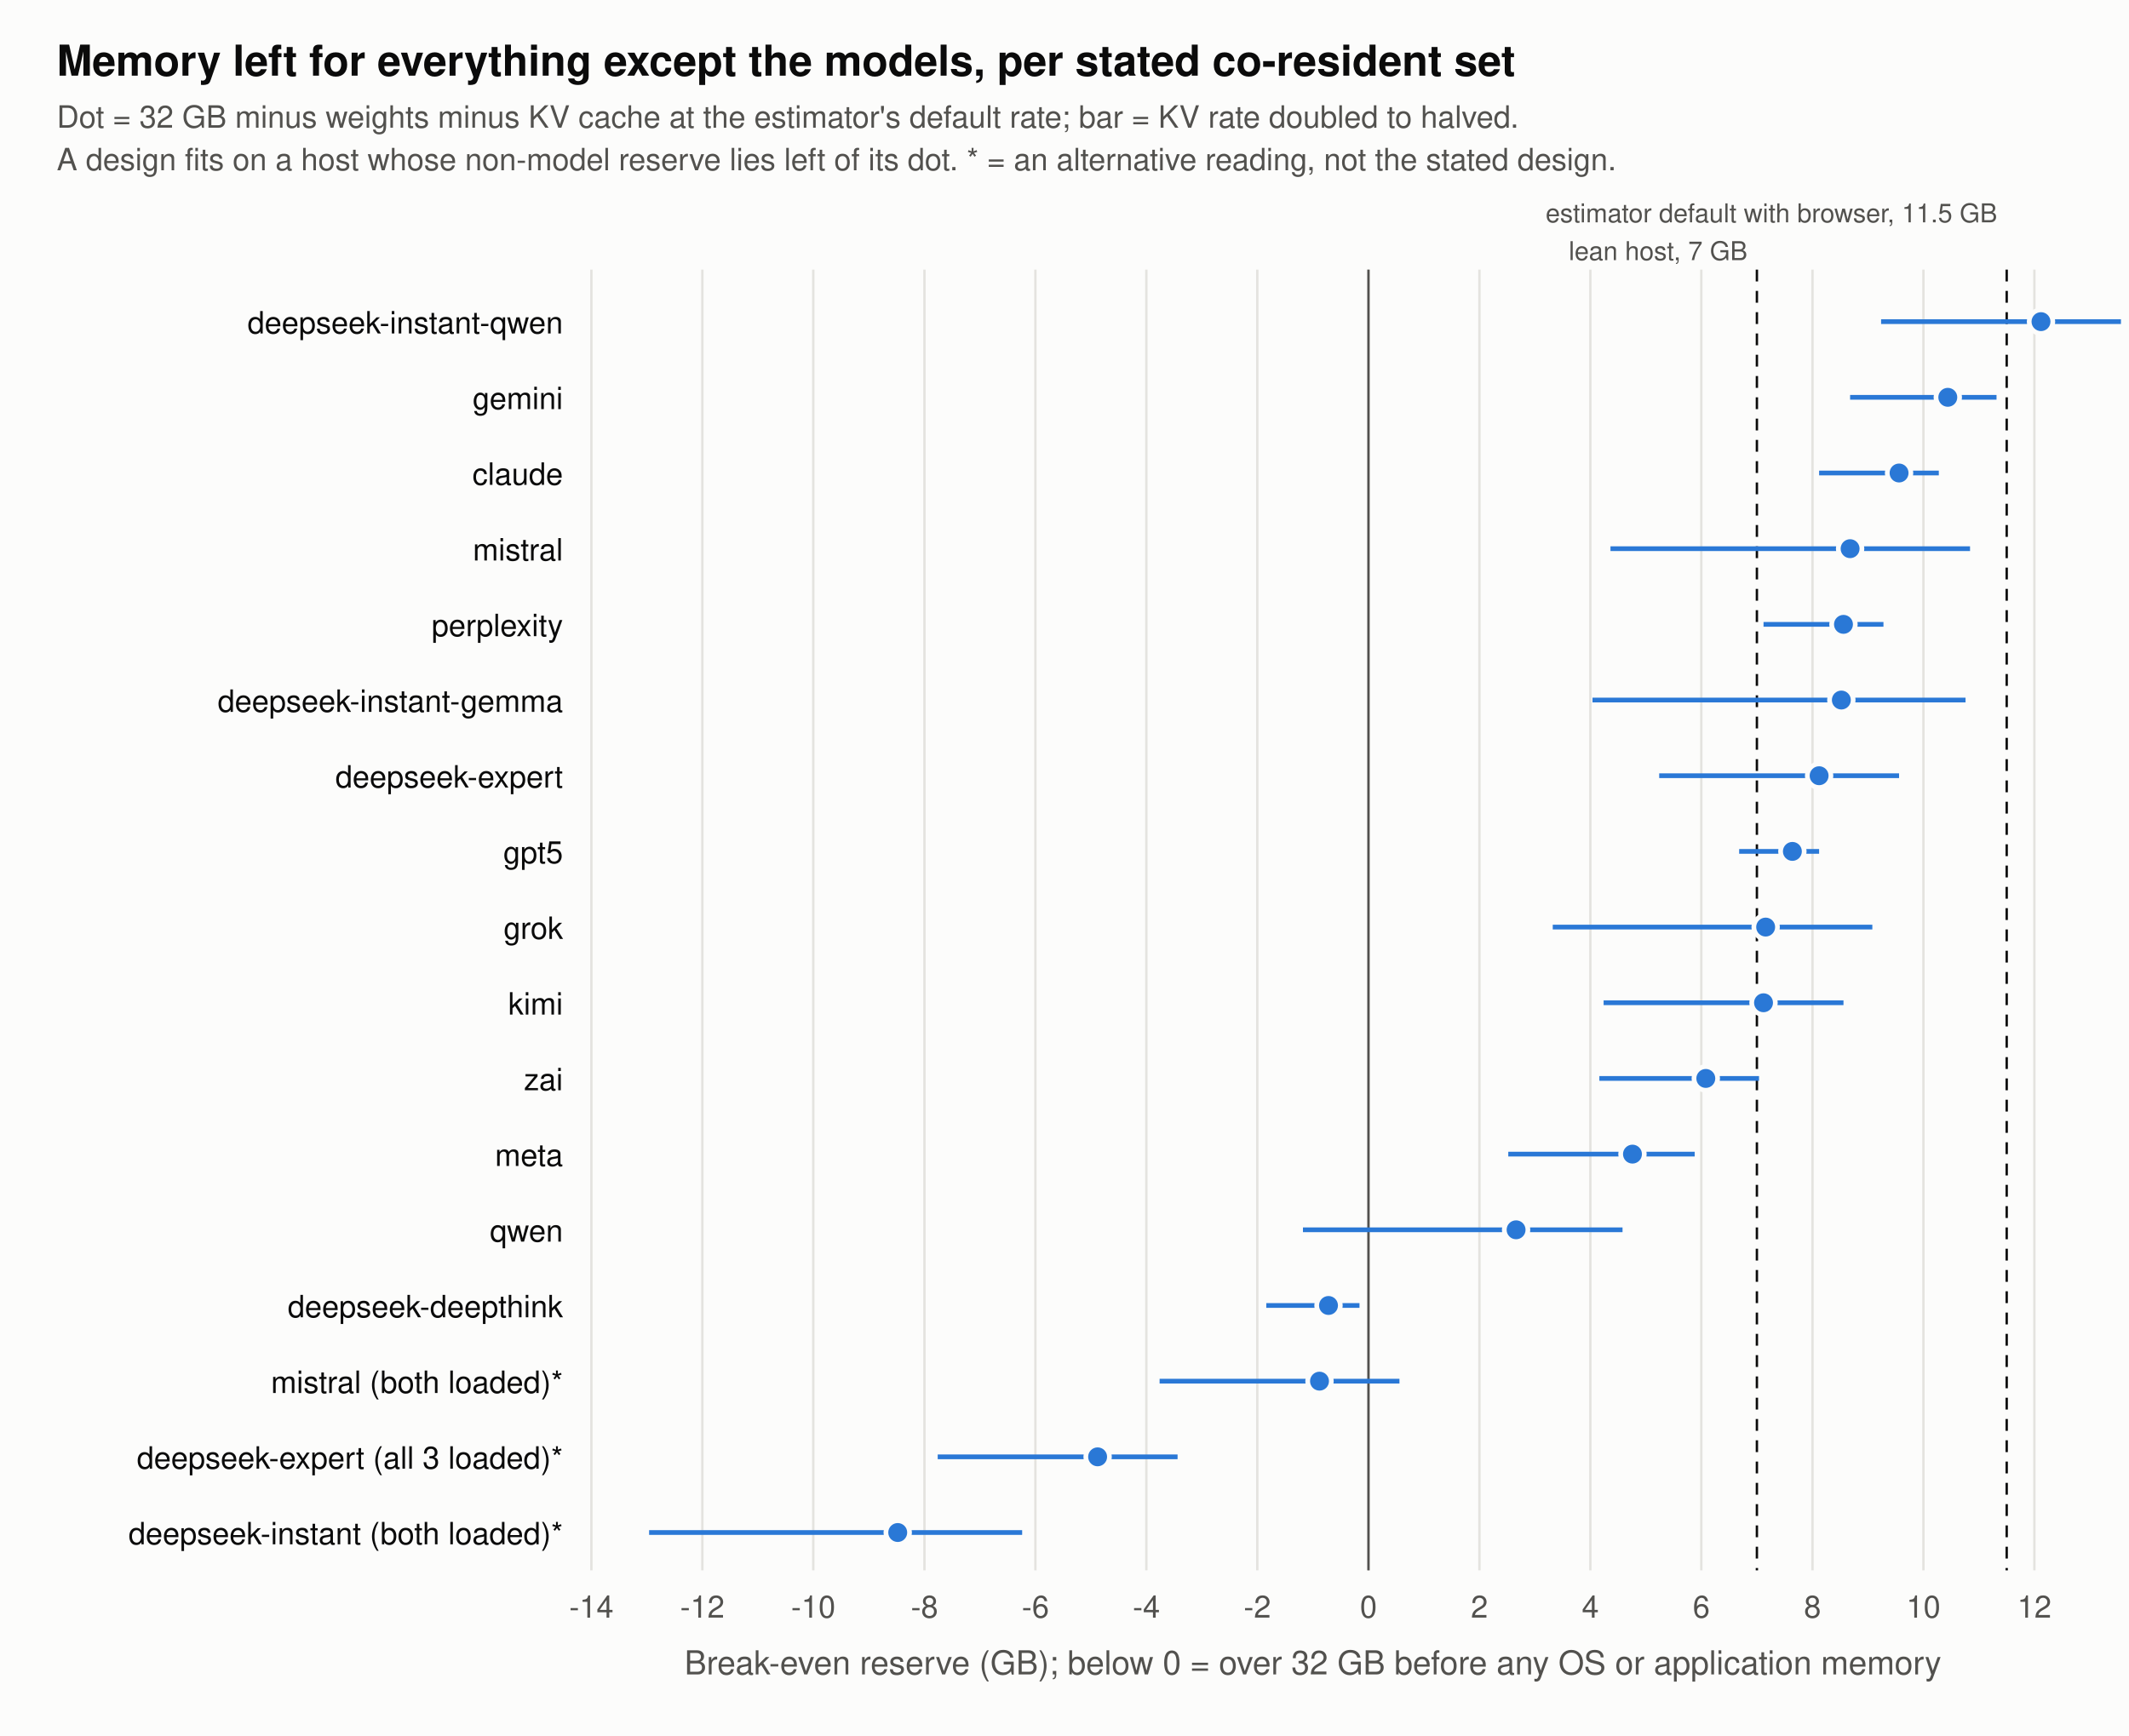
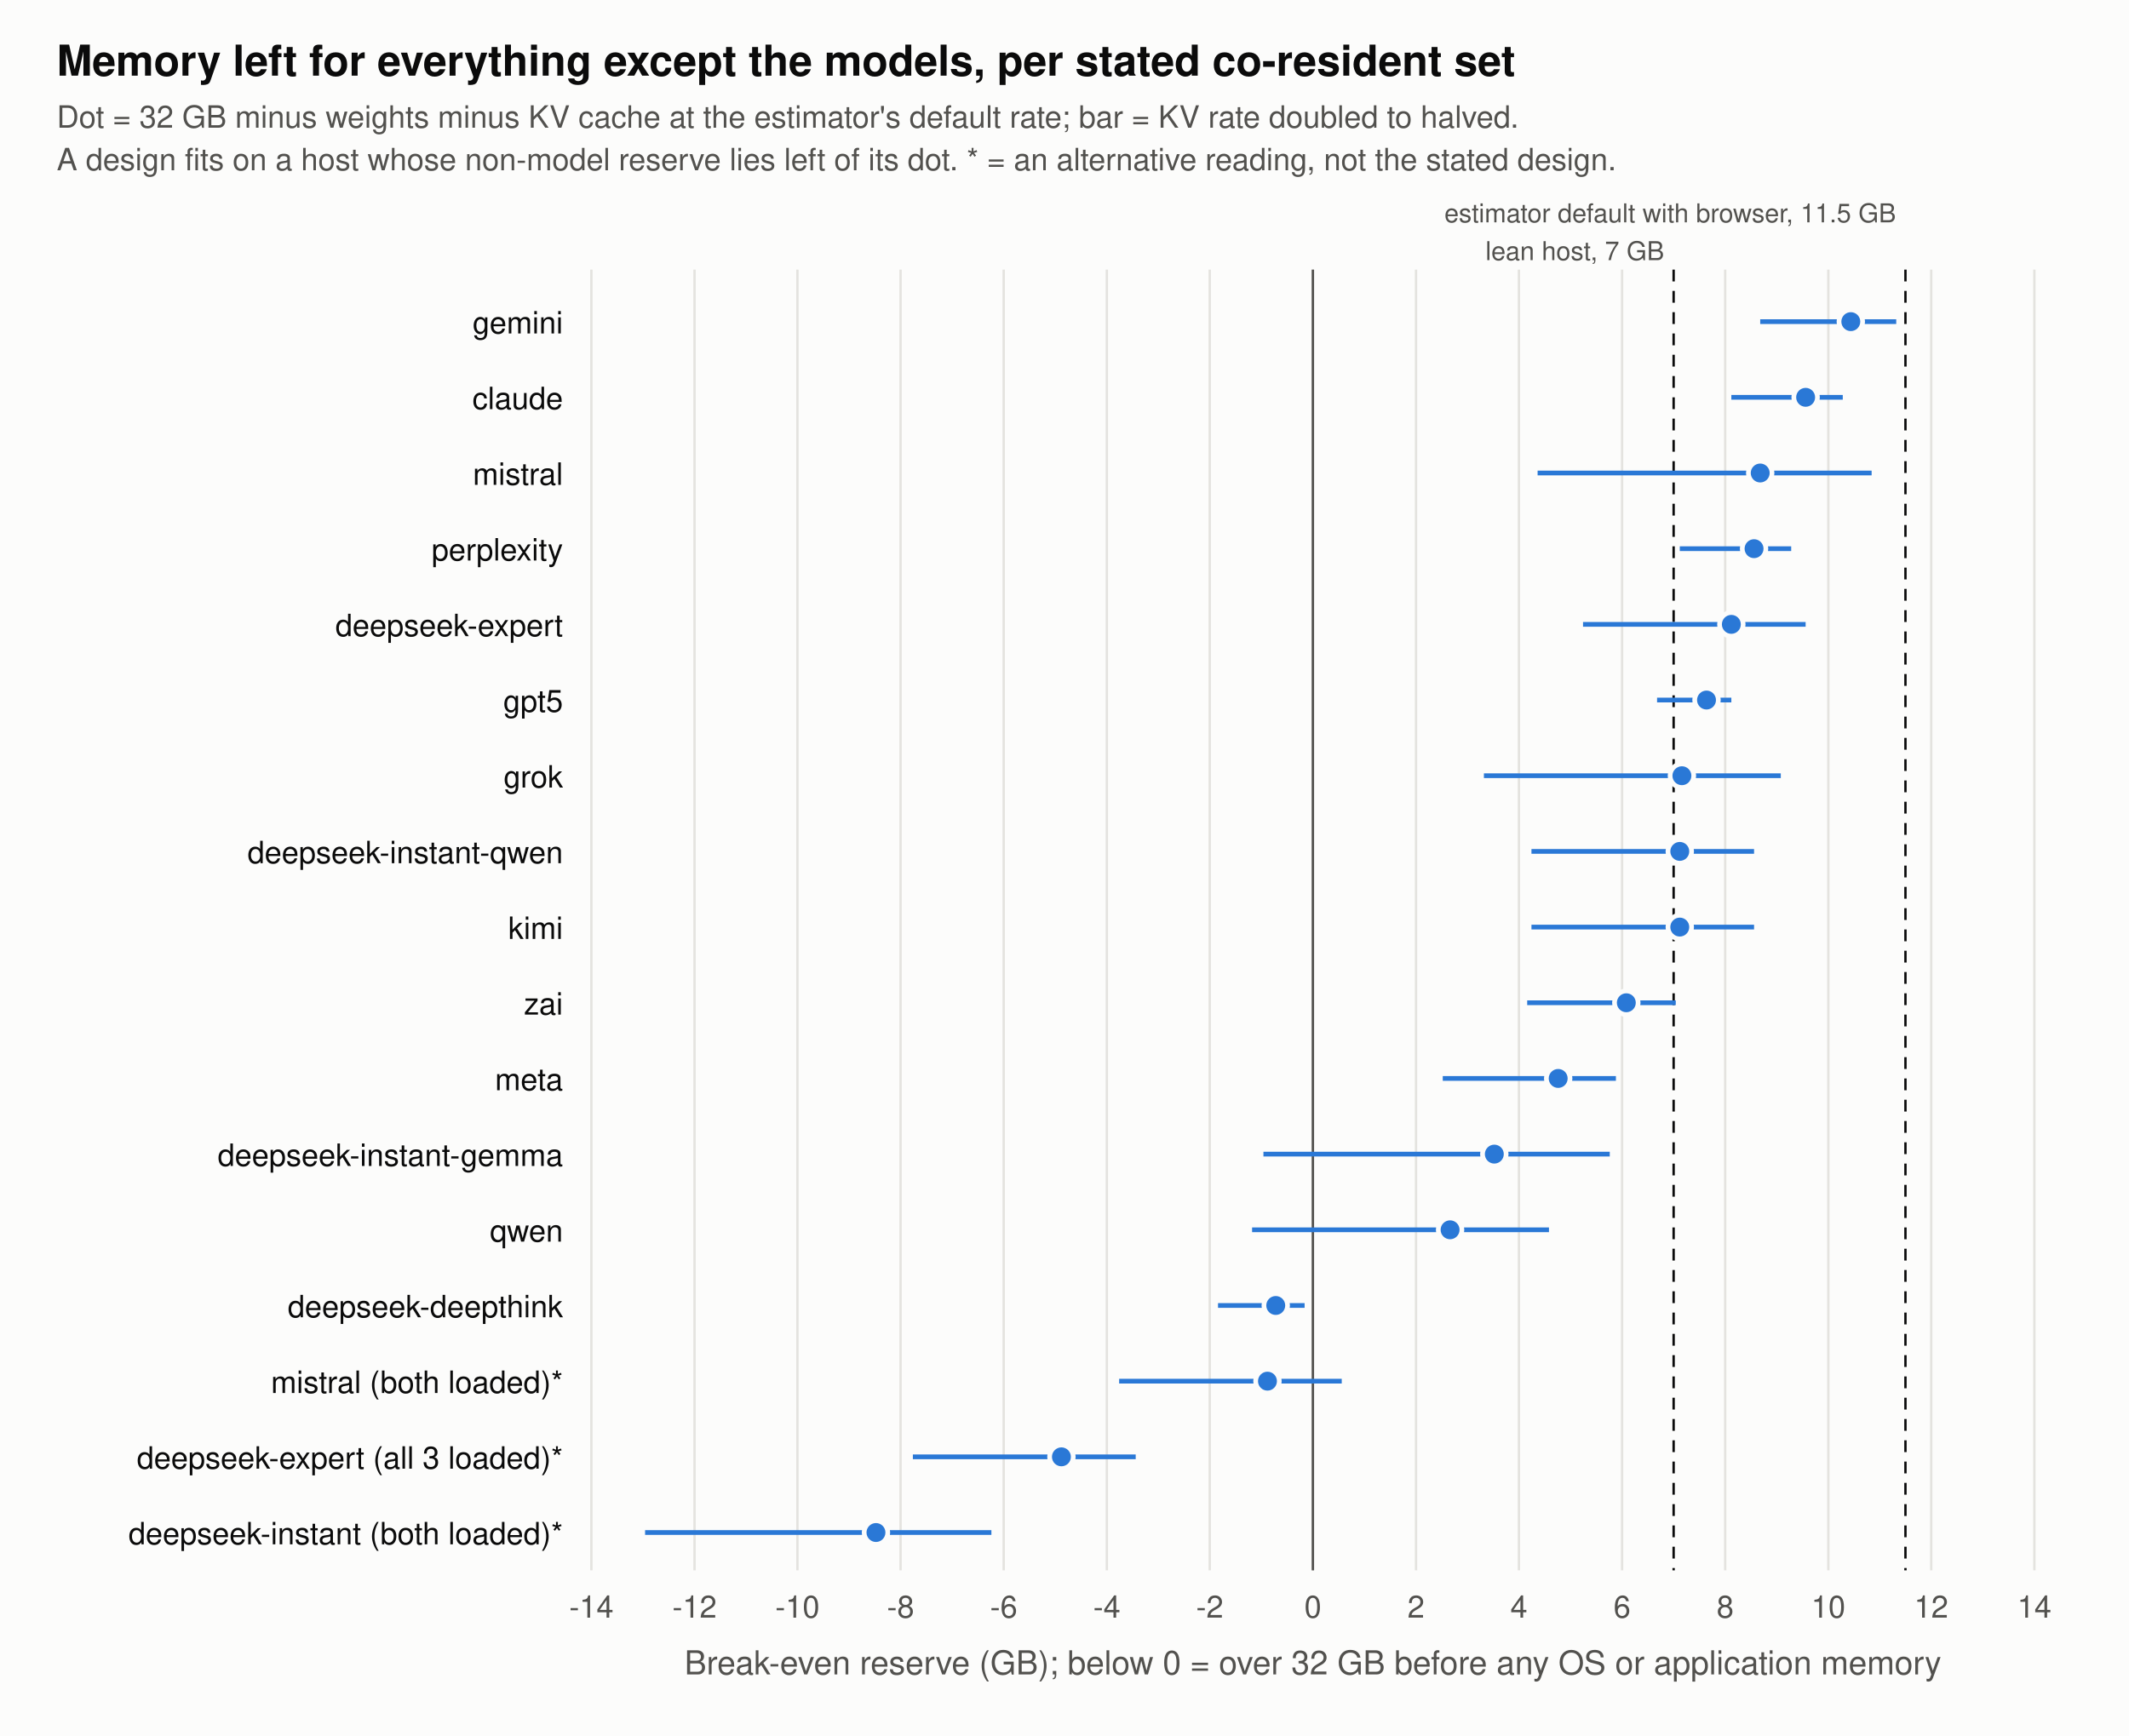
<svg xmlns="http://www.w3.org/2000/svg" width="900" height="734" viewBox="0 0 900 734" font-family="Helvetica, Arial, sans-serif">
  <rect width="900" height="734" fill="#fcfcfb" />
  <text x="24.0" y="32.0" font-size="18" fill="#0b0b0b" text-anchor="start" font-weight="bold">Memory left for everything except the models, per stated co-resident set</text>
  <text x="24.0" y="54.0" font-size="13" fill="#52514e" text-anchor="start" font-weight="normal">Dot = 32 GB minus weights minus KV cache at the estimator's default rate; bar = KV rate doubled to halved.</text>
  <text x="24.0" y="72.0" font-size="13" fill="#52514e" text-anchor="start" font-weight="normal">A design fits on a host whose non-model reserve lies left of its dot. * = an alternative reading, not the stated design.</text>
  <line x1="250.0" y1="114.0" x2="250.0" y2="664.0" stroke="#e4e3df" stroke-width="1" />
  <text x="250.0" y="684.0" font-size="13" fill="#52514e" text-anchor="middle" font-weight="normal">-14</text>
-   <line x1="296.9" y1="114.0" x2="296.9" y2="664.0" stroke="#e4e3df" stroke-width="1" />
-   <text x="296.9" y="684.0" font-size="13" fill="#52514e" text-anchor="middle" font-weight="normal">-12</text>
-   <line x1="343.8" y1="114.0" x2="343.8" y2="664.0" stroke="#e4e3df" stroke-width="1" />
-   <text x="343.8" y="684.0" font-size="13" fill="#52514e" text-anchor="middle" font-weight="normal">-10</text>
-   <line x1="390.8" y1="114.0" x2="390.8" y2="664.0" stroke="#e4e3df" stroke-width="1" />
-   <text x="390.8" y="684.0" font-size="13" fill="#52514e" text-anchor="middle" font-weight="normal">-8</text>
-   <line x1="437.7" y1="114.0" x2="437.7" y2="664.0" stroke="#e4e3df" stroke-width="1" />
-   <text x="437.7" y="684.0" font-size="13" fill="#52514e" text-anchor="middle" font-weight="normal">-6</text>
-   <line x1="484.6" y1="114.0" x2="484.6" y2="664.0" stroke="#e4e3df" stroke-width="1" />
-   <text x="484.6" y="684.0" font-size="13" fill="#52514e" text-anchor="middle" font-weight="normal">-4</text>
-   <line x1="531.5" y1="114.0" x2="531.5" y2="664.0" stroke="#e4e3df" stroke-width="1" />
-   <text x="531.5" y="684.0" font-size="13" fill="#52514e" text-anchor="middle" font-weight="normal">-2</text>
-   <line x1="578.5" y1="114.0" x2="578.5" y2="664.0" stroke="#e4e3df" stroke-width="1" />
-   <text x="578.5" y="684.0" font-size="13" fill="#52514e" text-anchor="middle" font-weight="normal">0</text>
-   <line x1="625.4" y1="114.0" x2="625.4" y2="664.0" stroke="#e4e3df" stroke-width="1" />
-   <text x="625.4" y="684.0" font-size="13" fill="#52514e" text-anchor="middle" font-weight="normal">2</text>
-   <line x1="672.3" y1="114.0" x2="672.3" y2="664.0" stroke="#e4e3df" stroke-width="1" />
-   <text x="672.3" y="684.0" font-size="13" fill="#52514e" text-anchor="middle" font-weight="normal">4</text>
-   <line x1="719.2" y1="114.0" x2="719.2" y2="664.0" stroke="#e4e3df" stroke-width="1" />
-   <text x="719.2" y="684.0" font-size="13" fill="#52514e" text-anchor="middle" font-weight="normal">6</text>
-   <line x1="766.2" y1="114.0" x2="766.2" y2="664.0" stroke="#e4e3df" stroke-width="1" />
-   <text x="766.2" y="684.0" font-size="13" fill="#52514e" text-anchor="middle" font-weight="normal">8</text>
-   <line x1="813.1" y1="114.0" x2="813.1" y2="664.0" stroke="#e4e3df" stroke-width="1" />
-   <text x="813.1" y="684.0" font-size="13" fill="#52514e" text-anchor="middle" font-weight="normal">10</text>
+   <line x1="293.6" y1="114.0" x2="293.6" y2="664.0" stroke="#e4e3df" stroke-width="1" />
+   <text x="293.6" y="684.0" font-size="13" fill="#52514e" text-anchor="middle" font-weight="normal">-12</text>
+   <line x1="337.1" y1="114.0" x2="337.1" y2="664.0" stroke="#e4e3df" stroke-width="1" />
+   <text x="337.1" y="684.0" font-size="13" fill="#52514e" text-anchor="middle" font-weight="normal">-10</text>
+   <line x1="380.7" y1="114.0" x2="380.7" y2="664.0" stroke="#e4e3df" stroke-width="1" />
+   <text x="380.7" y="684.0" font-size="13" fill="#52514e" text-anchor="middle" font-weight="normal">-8</text>
+   <line x1="424.3" y1="114.0" x2="424.3" y2="664.0" stroke="#e4e3df" stroke-width="1" />
+   <text x="424.3" y="684.0" font-size="13" fill="#52514e" text-anchor="middle" font-weight="normal">-6</text>
+   <line x1="467.9" y1="114.0" x2="467.9" y2="664.0" stroke="#e4e3df" stroke-width="1" />
+   <text x="467.9" y="684.0" font-size="13" fill="#52514e" text-anchor="middle" font-weight="normal">-4</text>
+   <line x1="511.4" y1="114.0" x2="511.4" y2="664.0" stroke="#e4e3df" stroke-width="1" />
+   <text x="511.4" y="684.0" font-size="13" fill="#52514e" text-anchor="middle" font-weight="normal">-2</text>
+   <line x1="555.0" y1="114.0" x2="555.0" y2="664.0" stroke="#e4e3df" stroke-width="1" />
+   <text x="555.0" y="684.0" font-size="13" fill="#52514e" text-anchor="middle" font-weight="normal">0</text>
+   <line x1="598.6" y1="114.0" x2="598.6" y2="664.0" stroke="#e4e3df" stroke-width="1" />
+   <text x="598.6" y="684.0" font-size="13" fill="#52514e" text-anchor="middle" font-weight="normal">2</text>
+   <line x1="642.1" y1="114.0" x2="642.1" y2="664.0" stroke="#e4e3df" stroke-width="1" />
+   <text x="642.1" y="684.0" font-size="13" fill="#52514e" text-anchor="middle" font-weight="normal">4</text>
+   <line x1="685.7" y1="114.0" x2="685.7" y2="664.0" stroke="#e4e3df" stroke-width="1" />
+   <text x="685.7" y="684.0" font-size="13" fill="#52514e" text-anchor="middle" font-weight="normal">6</text>
+   <line x1="729.3" y1="114.0" x2="729.3" y2="664.0" stroke="#e4e3df" stroke-width="1" />
+   <text x="729.3" y="684.0" font-size="13" fill="#52514e" text-anchor="middle" font-weight="normal">8</text>
+   <line x1="772.9" y1="114.0" x2="772.9" y2="664.0" stroke="#e4e3df" stroke-width="1" />
+   <text x="772.9" y="684.0" font-size="13" fill="#52514e" text-anchor="middle" font-weight="normal">10</text>
+   <line x1="816.4" y1="114.0" x2="816.4" y2="664.0" stroke="#e4e3df" stroke-width="1" />
+   <text x="816.4" y="684.0" font-size="13" fill="#52514e" text-anchor="middle" font-weight="normal">12</text>
  <line x1="860.0" y1="114.0" x2="860.0" y2="664.0" stroke="#e4e3df" stroke-width="1" />
-   <text x="860.0" y="684.0" font-size="13" fill="#52514e" text-anchor="middle" font-weight="normal">12</text>
+   <text x="860.0" y="684.0" font-size="13" fill="#52514e" text-anchor="middle" font-weight="normal">14</text>
  <text x="555.0" y="708.0" font-size="14" fill="#52514e" text-anchor="middle" font-weight="normal">Break-even reserve (GB); below 0 = over 32 GB before any OS or application memory</text>
-   <line x1="578.5" y1="114.0" x2="578.5" y2="664.0" stroke="#52514e" stroke-width="1" />
-   <line x1="742.7" y1="114.0" x2="742.7" y2="664.0" stroke="#0b0b0b" stroke-width="1" stroke-dasharray="5 4" />
-   <line x1="848.3" y1="114.0" x2="848.3" y2="664.0" stroke="#0b0b0b" stroke-width="1" stroke-dasharray="5 4" />
-   <text x="238.0" y="141.0" font-size="13" fill="#0b0b0b" text-anchor="end" font-weight="normal">deepseek-instant-qwen</text>
-   <line x1="795.2" y1="136.0" x2="896.6" y2="136.0" stroke="#2a78d6" stroke-width="2" />
-   <circle cx="862.8" cy="136.0" r="5" fill="#2a78d6" stroke="#fcfcfb" stroke-width="2" />
-   <text x="238.0" y="173.0" font-size="13" fill="#0b0b0b" text-anchor="end" font-weight="normal">gemini</text>
-   <line x1="782.1" y1="168.0" x2="844.0" y2="168.0" stroke="#2a78d6" stroke-width="2" />
-   <circle cx="823.4" cy="168.0" r="5" fill="#2a78d6" stroke="#fcfcfb" stroke-width="2" />
-   <text x="238.0" y="205.0" font-size="13" fill="#0b0b0b" text-anchor="end" font-weight="normal">claude</text>
-   <line x1="769.0" y1="200.0" x2="819.6" y2="200.0" stroke="#2a78d6" stroke-width="2" />
-   <circle cx="802.8" cy="200.0" r="5" fill="#2a78d6" stroke="#fcfcfb" stroke-width="2" />
-   <text x="238.0" y="237.0" font-size="13" fill="#0b0b0b" text-anchor="end" font-weight="normal">mistral</text>
-   <line x1="680.8" y1="232.0" x2="832.8" y2="232.0" stroke="#2a78d6" stroke-width="2" />
-   <circle cx="782.1" cy="232.0" r="5" fill="#2a78d6" stroke="#fcfcfb" stroke-width="2" />
-   <text x="238.0" y="269.0" font-size="13" fill="#0b0b0b" text-anchor="end" font-weight="normal">perplexity</text>
-   <line x1="745.5" y1="264.0" x2="796.2" y2="264.0" stroke="#2a78d6" stroke-width="2" />
-   <circle cx="779.3" cy="264.0" r="5" fill="#2a78d6" stroke="#fcfcfb" stroke-width="2" />
-   <text x="238.0" y="301.0" font-size="13" fill="#0b0b0b" text-anchor="end" font-weight="normal">deepseek-instant-gemma</text>
-   <line x1="673.2" y1="296.0" x2="830.9" y2="296.0" stroke="#2a78d6" stroke-width="2" />
-   <circle cx="778.4" cy="296.0" r="5" fill="#2a78d6" stroke="#fcfcfb" stroke-width="2" />
-   <text x="238.0" y="333.0" font-size="13" fill="#0b0b0b" text-anchor="end" font-weight="normal">deepseek-expert</text>
-   <line x1="701.4" y1="328.0" x2="802.8" y2="328.0" stroke="#2a78d6" stroke-width="2" />
-   <circle cx="769.0" cy="328.0" r="5" fill="#2a78d6" stroke="#fcfcfb" stroke-width="2" />
-   <text x="238.0" y="365.0" font-size="13" fill="#0b0b0b" text-anchor="end" font-weight="normal">gpt5</text>
-   <line x1="735.2" y1="360.0" x2="769.0" y2="360.0" stroke="#2a78d6" stroke-width="2" />
-   <circle cx="757.7" cy="360.0" r="5" fill="#2a78d6" stroke="#fcfcfb" stroke-width="2" />
-   <text x="238.0" y="397.0" font-size="13" fill="#0b0b0b" text-anchor="end" font-weight="normal">grok</text>
-   <line x1="656.4" y1="392.0" x2="791.5" y2="392.0" stroke="#2a78d6" stroke-width="2" />
-   <circle cx="746.4" cy="392.0" r="5" fill="#2a78d6" stroke="#fcfcfb" stroke-width="2" />
-   <text x="238.0" y="429.0" font-size="13" fill="#0b0b0b" text-anchor="end" font-weight="normal">kimi</text>
-   <line x1="677.9" y1="424.0" x2="779.3" y2="424.0" stroke="#2a78d6" stroke-width="2" />
-   <circle cx="745.5" cy="424.0" r="5" fill="#2a78d6" stroke="#fcfcfb" stroke-width="2" />
-   <text x="238.0" y="461.0" font-size="13" fill="#0b0b0b" text-anchor="end" font-weight="normal">zai</text>
-   <line x1="676.1" y1="456.0" x2="743.6" y2="456.0" stroke="#2a78d6" stroke-width="2" />
-   <circle cx="721.1" cy="456.0" r="5" fill="#2a78d6" stroke="#fcfcfb" stroke-width="2" />
-   <text x="238.0" y="493.0" font-size="13" fill="#0b0b0b" text-anchor="end" font-weight="normal">meta</text>
-   <line x1="637.6" y1="488.0" x2="716.4" y2="488.0" stroke="#2a78d6" stroke-width="2" />
-   <circle cx="690.1" cy="488.0" r="5" fill="#2a78d6" stroke="#fcfcfb" stroke-width="2" />
+   <line x1="555.0" y1="114.0" x2="555.0" y2="664.0" stroke="#52514e" stroke-width="1" />
+   <line x1="707.5" y1="114.0" x2="707.5" y2="664.0" stroke="#0b0b0b" stroke-width="1" stroke-dasharray="5 4" />
+   <line x1="805.5" y1="114.0" x2="805.5" y2="664.0" stroke="#0b0b0b" stroke-width="1" stroke-dasharray="5 4" />
+   <text x="238.0" y="141.0" font-size="13" fill="#0b0b0b" text-anchor="end" font-weight="normal">gemini</text>
+   <line x1="744.1" y1="136.0" x2="801.6" y2="136.0" stroke="#2a78d6" stroke-width="2" />
+   <circle cx="782.4" cy="136.0" r="5" fill="#2a78d6" stroke="#fcfcfb" stroke-width="2" />
+   <text x="238.0" y="173.0" font-size="13" fill="#0b0b0b" text-anchor="end" font-weight="normal">claude</text>
+   <line x1="731.9" y1="168.0" x2="779.0" y2="168.0" stroke="#2a78d6" stroke-width="2" />
+   <circle cx="763.3" cy="168.0" r="5" fill="#2a78d6" stroke="#fcfcfb" stroke-width="2" />
+   <text x="238.0" y="205.0" font-size="13" fill="#0b0b0b" text-anchor="end" font-weight="normal">mistral</text>
+   <line x1="650.0" y1="200.0" x2="791.2" y2="200.0" stroke="#2a78d6" stroke-width="2" />
+   <circle cx="744.1" cy="200.0" r="5" fill="#2a78d6" stroke="#fcfcfb" stroke-width="2" />
+   <text x="238.0" y="237.0" font-size="13" fill="#0b0b0b" text-anchor="end" font-weight="normal">perplexity</text>
+   <line x1="710.1" y1="232.0" x2="757.2" y2="232.0" stroke="#2a78d6" stroke-width="2" />
+   <circle cx="741.5" cy="232.0" r="5" fill="#2a78d6" stroke="#fcfcfb" stroke-width="2" />
+   <text x="238.0" y="269.0" font-size="13" fill="#0b0b0b" text-anchor="end" font-weight="normal">deepseek-expert</text>
+   <line x1="669.2" y1="264.0" x2="763.3" y2="264.0" stroke="#2a78d6" stroke-width="2" />
+   <circle cx="731.9" cy="264.0" r="5" fill="#2a78d6" stroke="#fcfcfb" stroke-width="2" />
+   <text x="238.0" y="301.0" font-size="13" fill="#0b0b0b" text-anchor="end" font-weight="normal">gpt5</text>
+   <line x1="700.5" y1="296.0" x2="731.9" y2="296.0" stroke="#2a78d6" stroke-width="2" />
+   <circle cx="721.4" cy="296.0" r="5" fill="#2a78d6" stroke="#fcfcfb" stroke-width="2" />
+   <text x="238.0" y="333.0" font-size="13" fill="#0b0b0b" text-anchor="end" font-weight="normal">grok</text>
+   <line x1="627.3" y1="328.0" x2="752.8" y2="328.0" stroke="#2a78d6" stroke-width="2" />
+   <circle cx="711.0" cy="328.0" r="5" fill="#2a78d6" stroke="#fcfcfb" stroke-width="2" />
+   <text x="238.0" y="365.0" font-size="13" fill="#0b0b0b" text-anchor="end" font-weight="normal">deepseek-instant-qwen</text>
+   <line x1="647.4" y1="360.0" x2="741.5" y2="360.0" stroke="#2a78d6" stroke-width="2" />
+   <circle cx="710.1" cy="360.0" r="5" fill="#2a78d6" stroke="#fcfcfb" stroke-width="2" />
+   <text x="238.0" y="397.0" font-size="13" fill="#0b0b0b" text-anchor="end" font-weight="normal">kimi</text>
+   <line x1="647.4" y1="392.0" x2="741.5" y2="392.0" stroke="#2a78d6" stroke-width="2" />
+   <circle cx="710.1" cy="392.0" r="5" fill="#2a78d6" stroke="#fcfcfb" stroke-width="2" />
+   <text x="238.0" y="429.0" font-size="13" fill="#0b0b0b" text-anchor="end" font-weight="normal">zai</text>
+   <line x1="645.6" y1="424.0" x2="708.4" y2="424.0" stroke="#2a78d6" stroke-width="2" />
+   <circle cx="687.5" cy="424.0" r="5" fill="#2a78d6" stroke="#fcfcfb" stroke-width="2" />
+   <text x="238.0" y="461.0" font-size="13" fill="#0b0b0b" text-anchor="end" font-weight="normal">meta</text>
+   <line x1="609.9" y1="456.0" x2="683.1" y2="456.0" stroke="#2a78d6" stroke-width="2" />
+   <circle cx="658.7" cy="456.0" r="5" fill="#2a78d6" stroke="#fcfcfb" stroke-width="2" />
+   <text x="238.0" y="493.0" font-size="13" fill="#0b0b0b" text-anchor="end" font-weight="normal">deepseek-instant-gemma</text>
+   <line x1="534.1" y1="488.0" x2="680.5" y2="488.0" stroke="#2a78d6" stroke-width="2" />
+   <circle cx="631.7" cy="488.0" r="5" fill="#2a78d6" stroke="#fcfcfb" stroke-width="2" />
  <text x="238.0" y="525.0" font-size="13" fill="#0b0b0b" text-anchor="end" font-weight="normal">qwen</text>
-   <line x1="550.8" y1="520.0" x2="685.9" y2="520.0" stroke="#2a78d6" stroke-width="2" />
-   <circle cx="640.9" cy="520.0" r="5" fill="#2a78d6" stroke="#fcfcfb" stroke-width="2" />
+   <line x1="529.3" y1="520.0" x2="654.8" y2="520.0" stroke="#2a78d6" stroke-width="2" />
+   <circle cx="613.0" cy="520.0" r="5" fill="#2a78d6" stroke="#fcfcfb" stroke-width="2" />
  <text x="238.0" y="557.0" font-size="13" fill="#0b0b0b" text-anchor="end" font-weight="normal">deepseek-deepthink</text>
-   <line x1="535.3" y1="552.0" x2="574.7" y2="552.0" stroke="#2a78d6" stroke-width="2" />
-   <circle cx="561.6" cy="552.0" r="5" fill="#2a78d6" stroke="#fcfcfb" stroke-width="2" />
+   <line x1="514.9" y1="552.0" x2="551.5" y2="552.0" stroke="#2a78d6" stroke-width="2" />
+   <circle cx="539.3" cy="552.0" r="5" fill="#2a78d6" stroke="#fcfcfb" stroke-width="2" />
  <text x="238.0" y="589.0" font-size="13" fill="#0b0b0b" text-anchor="end" font-weight="normal">mistral (both loaded)*</text>
-   <line x1="490.2" y1="584.0" x2="591.6" y2="584.0" stroke="#2a78d6" stroke-width="2" />
-   <circle cx="557.8" cy="584.0" r="5" fill="#2a78d6" stroke="#fcfcfb" stroke-width="2" />
+   <line x1="473.1" y1="584.0" x2="567.2" y2="584.0" stroke="#2a78d6" stroke-width="2" />
+   <circle cx="535.8" cy="584.0" r="5" fill="#2a78d6" stroke="#fcfcfb" stroke-width="2" />
  <text x="238.0" y="621.0" font-size="13" fill="#0b0b0b" text-anchor="end" font-weight="normal">deepseek-expert (all 3 loaded)*</text>
-   <line x1="396.4" y1="616.0" x2="497.8" y2="616.0" stroke="#2a78d6" stroke-width="2" />
-   <circle cx="464.0" cy="616.0" r="5" fill="#2a78d6" stroke="#fcfcfb" stroke-width="2" />
+   <line x1="385.9" y1="616.0" x2="480.1" y2="616.0" stroke="#2a78d6" stroke-width="2" />
+   <circle cx="448.7" cy="616.0" r="5" fill="#2a78d6" stroke="#fcfcfb" stroke-width="2" />
  <text x="238.0" y="653.0" font-size="13" fill="#0b0b0b" text-anchor="end" font-weight="normal">deepseek-instant (both loaded)*</text>
-   <line x1="274.4" y1="648.0" x2="432.1" y2="648.0" stroke="#2a78d6" stroke-width="2" />
-   <circle cx="379.5" cy="648.0" r="5" fill="#2a78d6" stroke="#fcfcfb" stroke-width="2" />
-   <text x="738.7" y="110.0" font-size="11" fill="#52514e" text-anchor="end" font-weight="normal">lean host, 7 GB</text>
-   <text x="844.3" y="94.0" font-size="11" fill="#52514e" text-anchor="end" font-weight="normal">estimator default with browser, 11.5 GB</text>
+   <line x1="272.7" y1="648.0" x2="419.1" y2="648.0" stroke="#2a78d6" stroke-width="2" />
+   <circle cx="370.3" cy="648.0" r="5" fill="#2a78d6" stroke="#fcfcfb" stroke-width="2" />
+   <text x="703.5" y="110.0" font-size="11" fill="#52514e" text-anchor="end" font-weight="normal">lean host, 7 GB</text>
+   <text x="801.5" y="94.0" font-size="11" fill="#52514e" text-anchor="end" font-weight="normal">estimator default with browser, 11.5 GB</text>
</svg>
